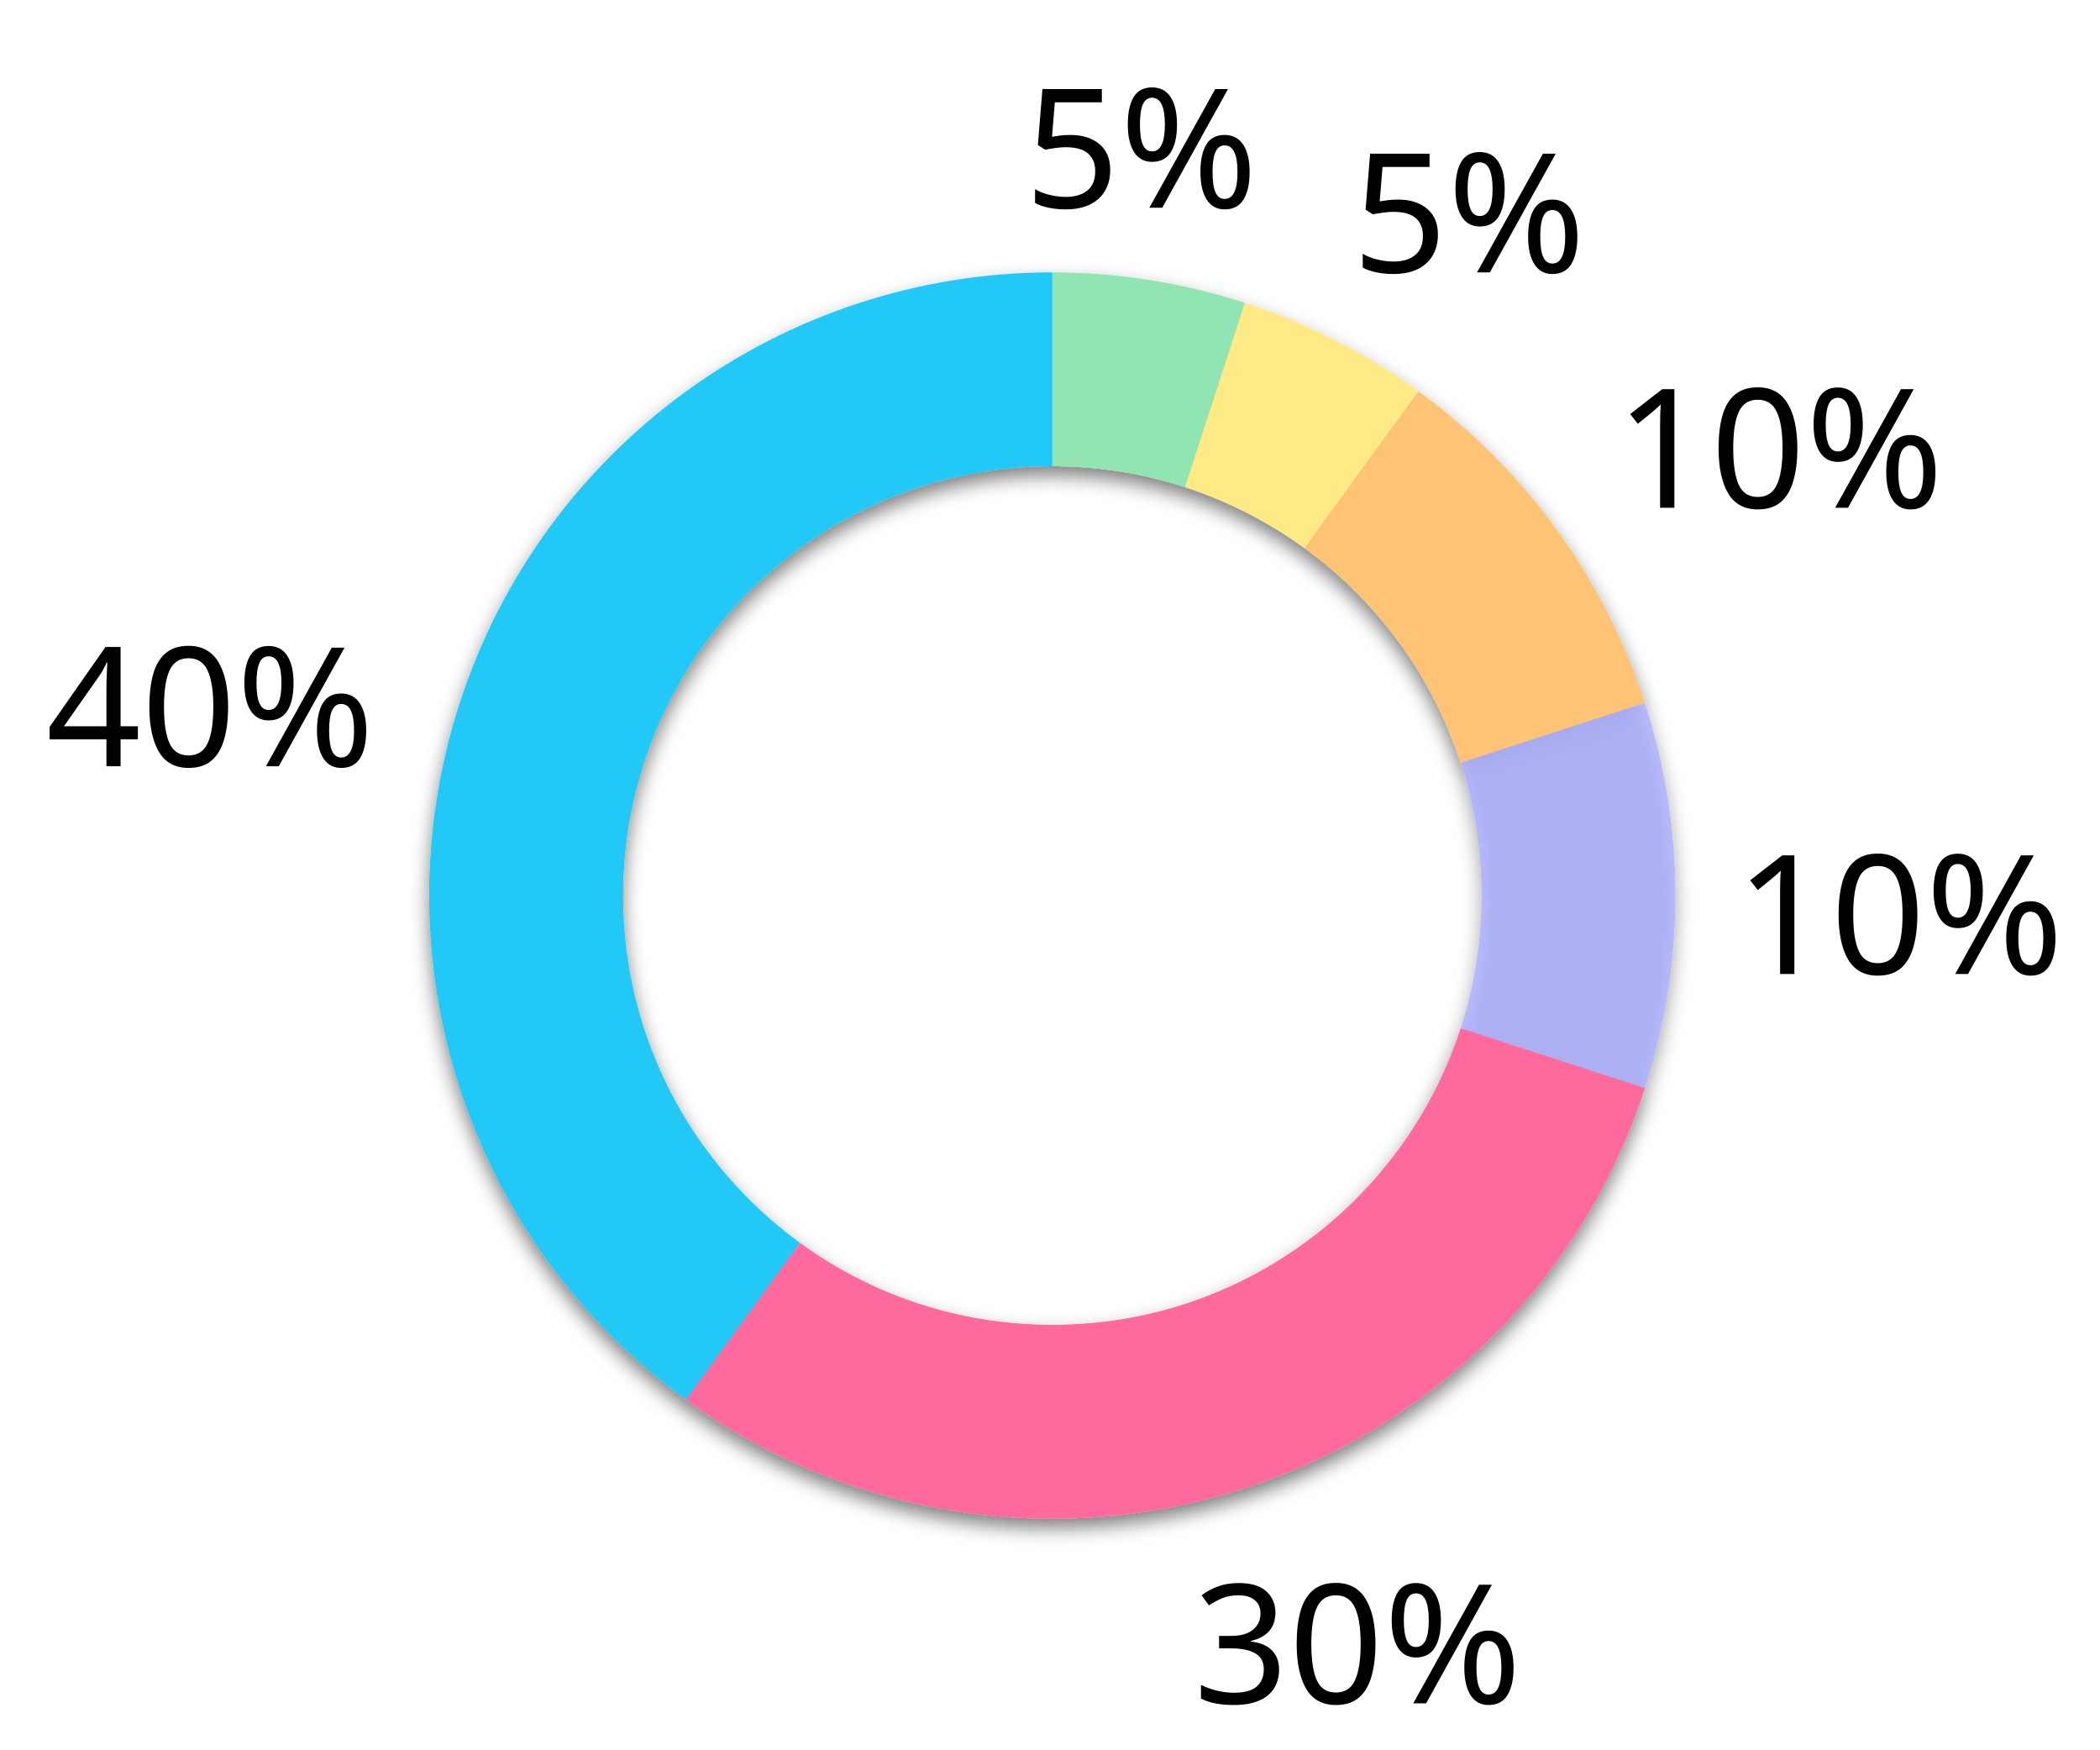
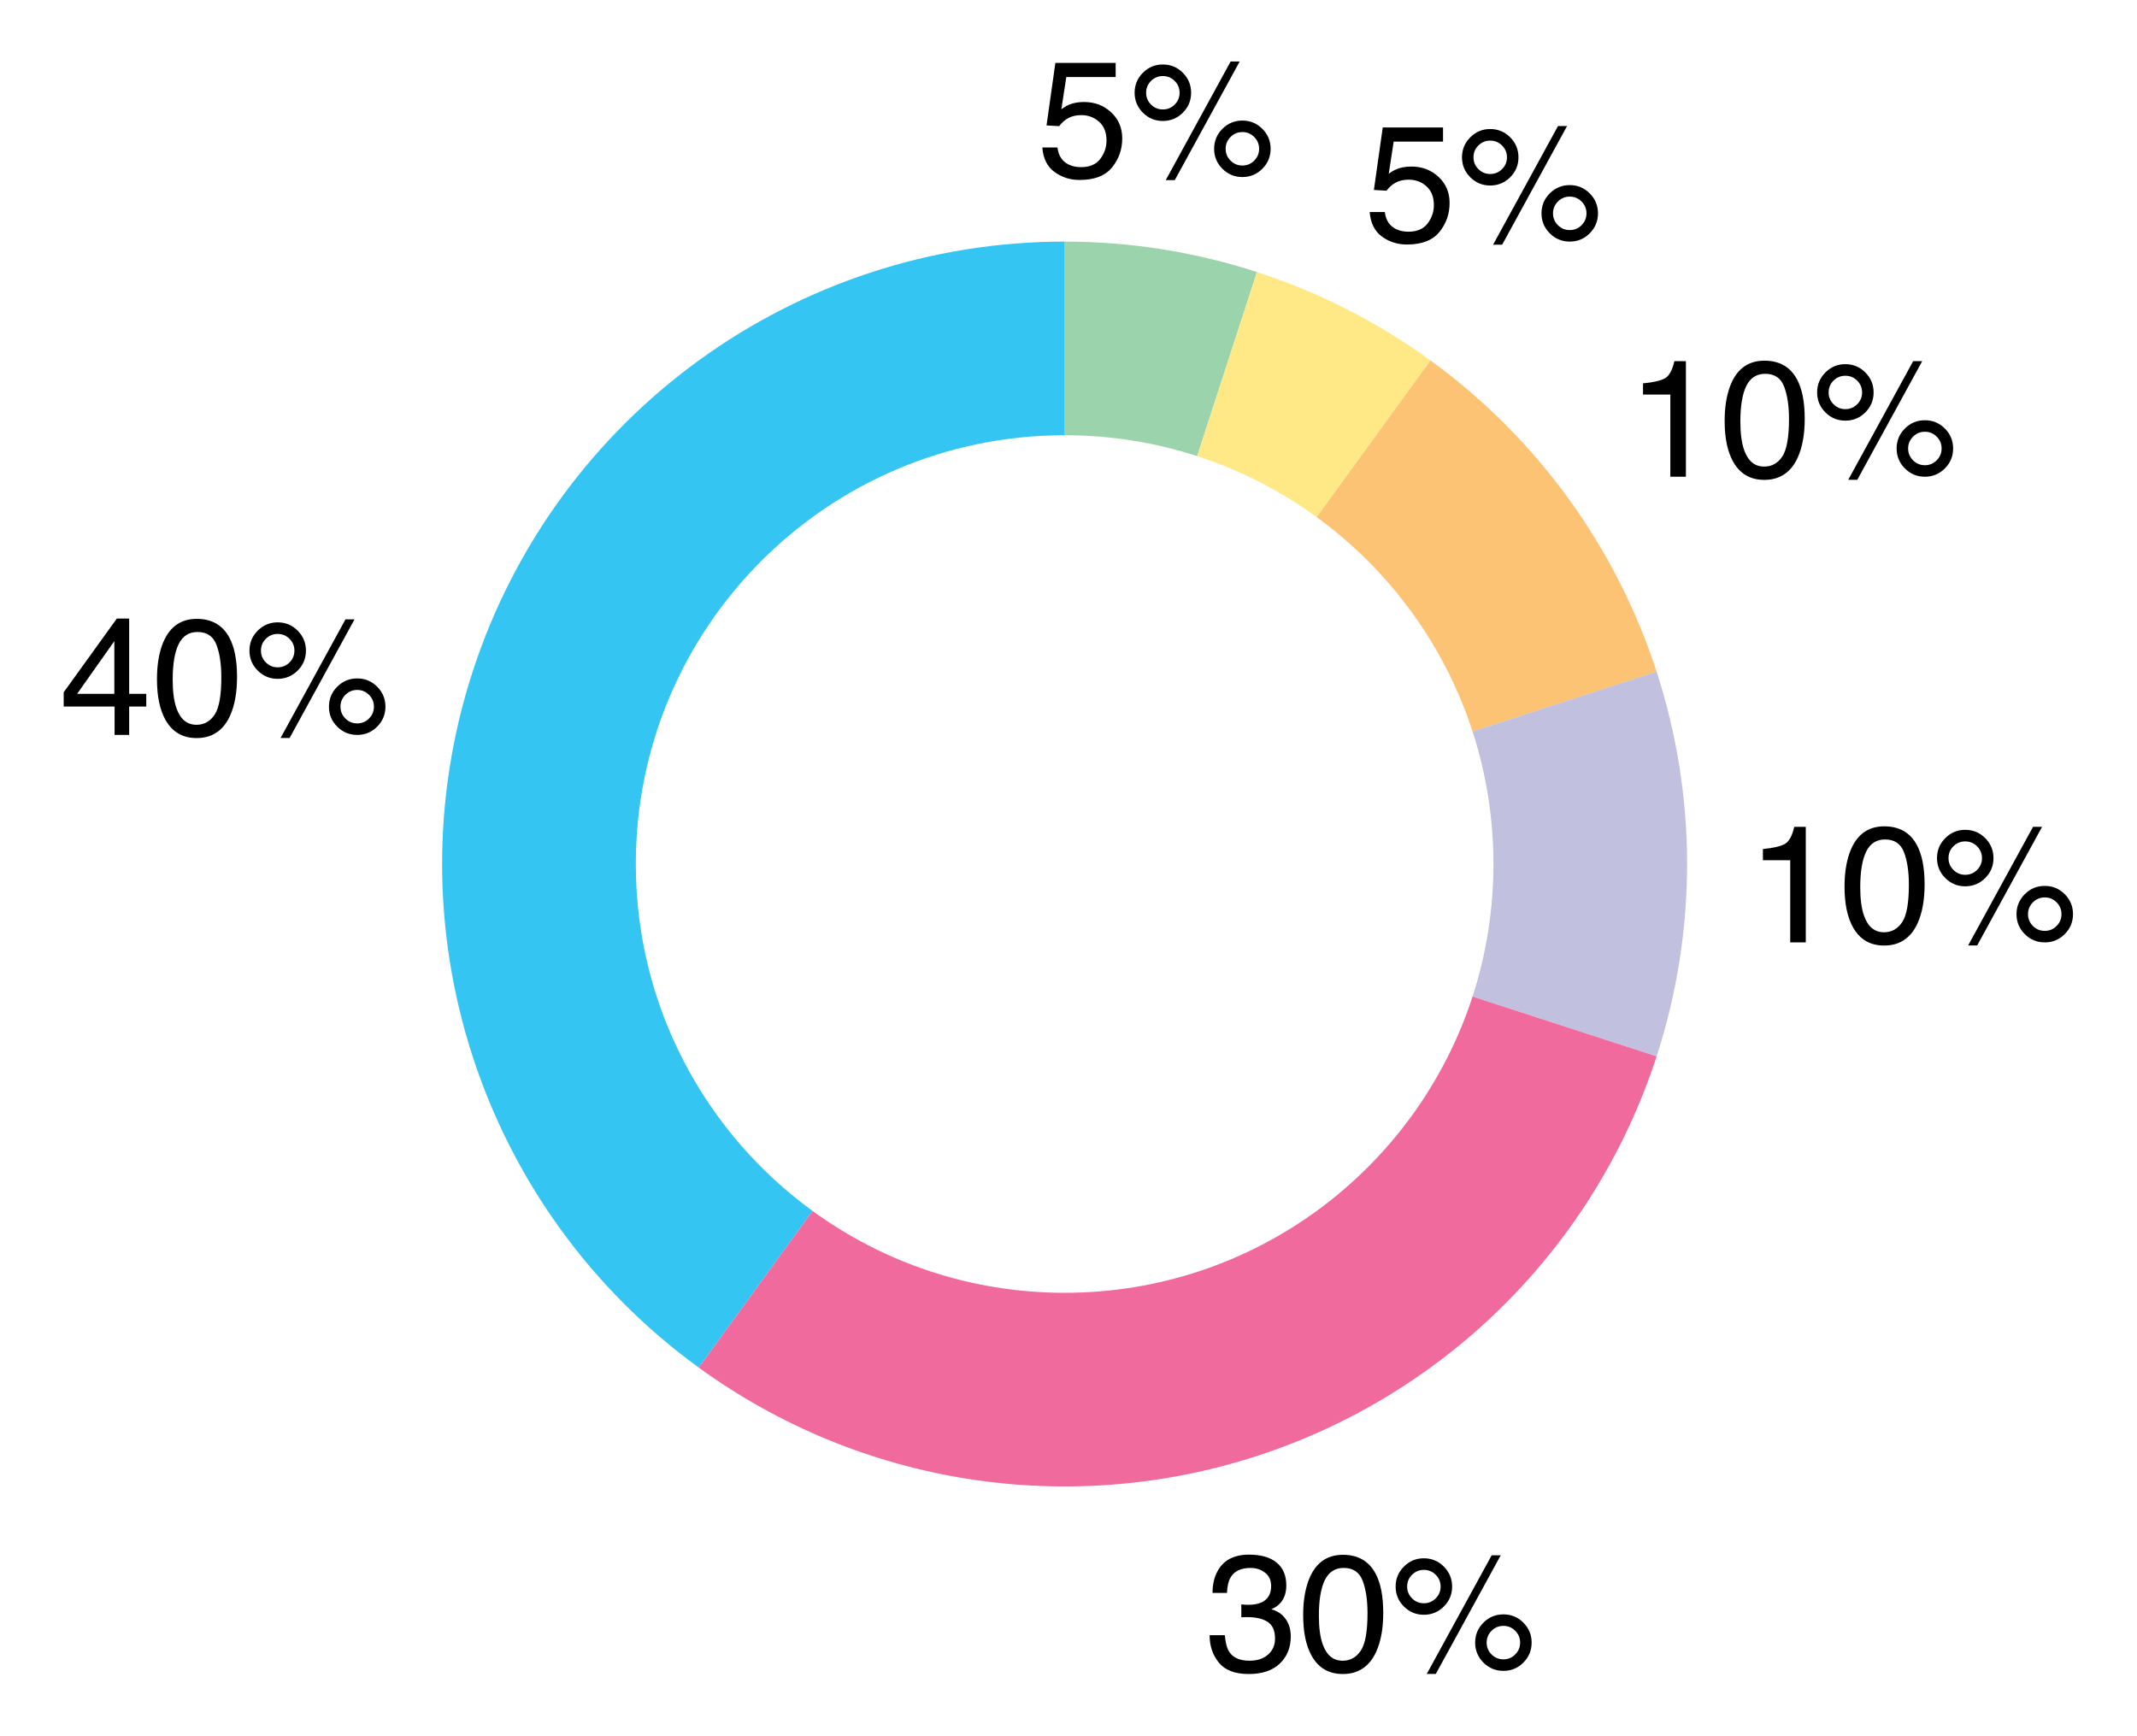
- <svg xmlns="http://www.w3.org/2000/svg" version="1.1" id="Layer_1" x="0px" y="0px" width="455px" height="379px" viewBox="0 0 455 379" enable-background="new 0 0 455 379" xml:space="preserve">
-   <filter x="-2.6%" y="-1.8%" width="105.5%" height="105.2%" filterUnits="objectBoundingBox" id="filter-1">
-     <feOffset dx="0" dy="2" in="SourceAlpha" result="shadowOffsetOuter1" />
-     <feGaussianBlur in="shadowOffsetOuter1" result="shadowBlurOuter1" stdDeviation="2" />
-     <feColorMatrix type="matrix" in="shadowBlurOuter1" result="shadowMatrixOuter1" values="0 0 0 0 0   0 0 0 0 0   0 0 0 0 0  0 0 0 0.5 0">
- 		</feColorMatrix>
-     <feMerge>
-       <feMergeNode in="shadowMatrixOuter1" />
-       <feMergeNode in="SourceGraphic" />
-     </feMerge>
-   </filter>
-   <g id="Page-1">
-     <g id="pie">
-       <g id="pie-2017-07-08-07-07-49" transform="translate(92, 59)" filter="url(#filter-1)">
-         <path fill="#91E5B2" d="M136,42V0c14.166,0,28.244,2.229,41.717,6.607l-12.971,39.92C155.693,43.588,146.032,42,136,42z" />
-         <path fill="#FFEA86" d="M164.746,46.528l12.971-39.92c13.474,4.377,26.174,10.849,37.634,19.175l-24.683,33.973     C182.857,54.072,174.129,49.574,164.746,46.528z" />
-         <path fill="#FFC374" d="M190.668,59.756l24.683-33.973c23.064,16.757,40.232,40.386,49.042,67.5l-39.921,12.971     C218.349,87.396,206.364,71.18,190.668,59.756z" />
-         <g>
-           <path opacity="0.717" fill="#A4A8FF" d="M224.472,163.746l39.921,12.971c8.81-27.113,8.81-56.32,0-83.434l-39.921,12.971      C227.411,115.306,229,124.968,229,135S227.411,154.693,224.472,163.746z" />
-         </g>
-         <path fill="#24C9F7" d="M81.332,210.244l-24.683,33.973C9.333,209.84-10.466,148.906,7.607,93.283C25.68,37.66,77.515,0,136,0v42     c-51.362,0-93,41.638-93,93C43,165.932,58.101,193.336,81.332,210.244z" />
-         <path fill="#FF6A9E" d="M224.472,163.746l39.921,12.971c-13.354,41.1-45.576,73.322-86.676,86.676     c-41.099,13.354-86.107,6.226-121.068-19.176l24.683-33.973C96.677,221.412,115.569,228,136,228     C177.33,228,212.363,201.039,224.472,163.746z" />
-       </g>
-       <text transform="matrix(1 0 0 1 10 166)" font-family="'SourceSansPro-Bold'" font-size="36">40%</text>
-       <text transform="matrix(1 0 0 1 222 45)" font-family="'SourceSansPro-Bold'" font-size="36">5%</text>
-       <text transform="matrix(1 0 0 1 293 59)" font-family="'SourceSansPro-Bold'" font-size="36">5%</text>
-       <text transform="matrix(1 0 0 1 350 110)" font-family="'SourceSansPro-Bold'" font-size="36">10%</text>
-       <text transform="matrix(1 0 0 1 376 211)" font-family="'SourceSansPro-Bold'" font-size="36">10%</text>
-       <text transform="matrix(1 0 0 1 258.5879 369)" font-family="'SourceSansPro-Bold'" font-size="36">30%</text>
-     </g>
+ <svg xmlns="http://www.w3.org/2000/svg" xmlns:xlink="http://www.w3.org/1999/xlink" version="1.1" id="Layer_1" x="0px" y="0px" width="463.477px" height="376.481px" viewBox="0 0 463.477 376.481" enable-background="new 0 0 463.477 376.481" xml:space="preserve">
+   <g>
+     <defs>
+       <path id="SVGID_1_" d="M230.897,94.4v-42c14.166,0,28.244,2.229,41.717,6.607l-12.971,39.92    C250.591,95.988,240.93,94.4,230.897,94.4z" />
+     </defs>
+     <clipPath id="SVGID_2_">
+       <use xlink:href="#SVGID_1_" overflow="visible" />
+     </clipPath>
+     <rect x="225.897" y="47.4" clip-path="url(#SVGID_2_)" fill="#9BD3AD" width="51.717" height="56.527" />
+   </g>
+   <g>
+     <defs>
+       <path id="SVGID_3_" d="M259.644,98.928l12.971-39.92c13.475,4.377,26.174,10.849,37.634,19.175l-24.683,33.973    C277.755,106.472,269.026,101.974,259.644,98.928z" />
+     </defs>
+     <clipPath id="SVGID_4_">
+       <use xlink:href="#SVGID_3_" overflow="visible" />
+     </clipPath>
+     <rect x="254.644" y="54.008" clip-path="url(#SVGID_4_)" fill="#FEE986" width="60.604" height="63.148" />
+   </g>
+   <g>
+     <defs>
+       <path id="SVGID_5_" d="M285.565,112.156l24.683-33.973c23.064,16.757,40.232,40.386,49.042,67.5l-39.921,12.971    C313.246,139.796,301.262,123.58,285.565,112.156z" />
+     </defs>
+     <clipPath id="SVGID_6_">
+       <use xlink:href="#SVGID_5_" overflow="visible" />
+     </clipPath>
+     <rect x="280.565" y="73.183" clip-path="url(#SVGID_6_)" fill="#FDC375" width="83.725" height="90.471" />
+   </g>
+   <g>
+     <defs>
+       <path id="SVGID_7_" d="M319.369,216.146l39.921,12.971c8.811-27.113,8.811-56.32,0-83.434l-39.921,12.971    c2.939,9.052,4.528,18.714,4.528,28.746S322.309,207.093,319.369,216.146z" />
+     </defs>
+     <clipPath id="SVGID_8_">
+       <use xlink:href="#SVGID_7_" overflow="visible" />
+     </clipPath>
+     <rect x="314.369" y="140.683" opacity="0.717" clip-path="url(#SVGID_8_)" fill="#A8A7D3" width="56.528" height="93.434" />
+   </g>
+   <g>
+     <defs>
+       <path id="SVGID_9_" d="M176.229,262.644l-24.683,33.973c-47.316-34.377-67.115-95.311-49.042-150.934    C120.578,90.06,172.413,52.4,230.897,52.4v42c-51.362,0-93,41.638-93,93C137.897,218.332,152.999,245.736,176.229,262.644z" />
+     </defs>
+     <clipPath id="SVGID_10_">
+       <use xlink:href="#SVGID_9_" overflow="visible" />
+     </clipPath>
+     <rect x="90.888" y="47.4" clip-path="url(#SVGID_10_)" fill="#34C5F3" width="145.01" height="254.217" />
+   </g>
+   <g>
+     <defs>
+       <path id="SVGID_11_" d="M319.369,216.146l39.921,12.971c-13.354,41.101-45.575,73.322-86.676,86.676    c-41.099,13.354-86.106,6.227-121.068-19.176l24.683-33.973c15.345,11.168,34.237,17.756,54.668,17.756    C272.228,280.4,307.261,253.439,319.369,216.146z" />
+     </defs>
+     <clipPath id="SVGID_12_">
+       <use xlink:href="#SVGID_11_" overflow="visible" />
+     </clipPath>
+     <rect x="146.546" y="211.146" clip-path="url(#SVGID_12_)" fill="#F16A9D" width="217.744" height="116.256" />
+   </g>
+   <g>
+     <path d="M24.851,159.4v-6.152H13.812v-3.094l11.531-15.996h2.672v16.33h3.709v2.76h-3.709v6.152H24.851z M24.798,150.488v-11.434   l-8.068,11.434H24.798z" />
+     <path d="M49.724,138.253c1.125,2.074,1.688,4.916,1.688,8.525c0,3.422-0.51,6.252-1.529,8.49c-1.477,3.211-3.891,4.816-7.242,4.816   c-3.023,0-5.273-1.312-6.75-3.938c-1.23-2.191-1.846-5.133-1.846-8.824c0-2.859,0.369-5.314,1.107-7.365   c1.383-3.82,3.885-5.73,7.506-5.73C45.915,134.228,48.271,135.57,49.724,138.253z M46.54,155.023   c0.974-1.453,1.461-4.16,1.461-8.121c0-2.859-0.353-5.212-1.057-7.058s-2.072-2.769-4.102-2.769c-1.867,0-3.231,0.876-4.094,2.628   s-1.294,4.333-1.294,7.743c0,2.566,0.276,4.629,0.828,6.188c0.845,2.379,2.289,3.568,4.331,3.568   C44.256,157.203,45.565,156.476,46.54,155.023z" />
+     <path d="M64.56,136.786c1.195,1.201,1.793,2.646,1.793,4.333s-0.598,3.129-1.793,4.324s-2.643,1.793-4.342,1.793   c-1.688,0-3.129-0.598-4.324-1.793s-1.793-2.637-1.793-4.324s0.598-3.132,1.793-4.333s2.637-1.802,4.324-1.802   C61.917,134.984,63.364,135.584,64.56,136.786z M62.793,143.676c0.709-0.709,1.063-1.562,1.063-2.558s-0.354-1.849-1.063-2.558   s-1.567-1.063-2.575-1.063c-0.996,0-1.849,0.352-2.558,1.055s-1.063,1.559-1.063,2.566c0,0.996,0.354,1.849,1.063,2.558   s1.562,1.063,2.558,1.063C61.226,144.74,62.084,144.385,62.793,143.676z M74.931,134.333h1.962l-14.08,25.734h-1.962   L74.931,134.333z M81.804,148.944c1.195,1.196,1.793,2.641,1.793,4.33c0,1.69-0.598,3.134-1.793,4.33   c-1.195,1.197-2.637,1.796-4.324,1.796c-1.699,0-3.146-0.599-4.342-1.796c-1.195-1.196-1.793-2.64-1.793-4.33   c0-1.689,0.598-3.134,1.793-4.33c1.195-1.197,2.643-1.796,4.342-1.796C79.167,147.148,80.608,147.747,81.804,148.944z    M80.037,155.837c0.709-0.71,1.063-1.564,1.063-2.563c0-0.998-0.354-1.853-1.063-2.563s-1.562-1.066-2.558-1.066   c-1.008,0-1.866,0.355-2.575,1.066s-1.063,1.565-1.063,2.563c0,0.999,0.354,1.854,1.063,2.563c0.709,0.711,1.567,1.066,2.575,1.066   C78.476,156.904,79.328,156.548,80.037,155.837z" />
+   </g>
+   <g>
+     <path d="M229.345,31.984c0.211,1.805,1.049,3.053,2.514,3.744c0.75,0.352,1.617,0.527,2.602,0.527c1.875,0,3.264-0.598,4.166-1.793   s1.354-2.52,1.354-3.973c0-1.758-0.536-3.117-1.608-4.078s-2.358-1.441-3.858-1.441c-1.09,0-2.024,0.211-2.804,0.633   s-1.444,1.008-1.995,1.758l-2.742-0.158l1.917-13.553h13.077v3.059h-10.705l-1.072,6.996c0.586-0.445,1.143-0.779,1.67-1.002   c0.938-0.387,2.021-0.58,3.252-0.58c2.309,0,4.266,0.744,5.871,2.232s2.408,3.375,2.408,5.66c0,2.379-0.735,4.477-2.206,6.293   s-3.817,2.725-7.04,2.725c-2.051,0-3.864-0.577-5.44-1.731s-2.458-2.927-2.646-5.317H229.345z" />
+     <path d="M256.538,15.786c1.195,1.201,1.793,2.646,1.793,4.333s-0.598,3.129-1.793,4.324s-2.643,1.793-4.342,1.793   c-1.688,0-3.129-0.598-4.324-1.793s-1.793-2.637-1.793-4.324s0.598-3.132,1.793-4.333s2.637-1.802,4.324-1.802   C253.896,13.984,255.343,14.584,256.538,15.786z M254.771,22.676c0.709-0.709,1.063-1.562,1.063-2.558s-0.354-1.849-1.063-2.558   s-1.567-1.063-2.575-1.063c-0.996,0-1.849,0.352-2.558,1.055s-1.063,1.559-1.063,2.566c0,0.996,0.354,1.849,1.063,2.558   s1.562,1.063,2.558,1.063C253.204,23.74,254.062,23.385,254.771,22.676z M266.909,13.333h1.962l-14.08,25.734h-1.962   L266.909,13.333z M273.782,27.944c1.195,1.196,1.793,2.641,1.793,4.33c0,1.69-0.598,3.134-1.793,4.33   c-1.195,1.197-2.637,1.796-4.324,1.796c-1.699,0-3.146-0.599-4.342-1.796c-1.195-1.196-1.793-2.64-1.793-4.33   c0-1.689,0.598-3.134,1.793-4.33c1.195-1.197,2.643-1.796,4.342-1.796C271.146,26.148,272.587,26.747,273.782,27.944z    M272.016,34.837c0.709-0.71,1.063-1.564,1.063-2.563c0-0.998-0.354-1.853-1.063-2.563s-1.562-1.066-2.558-1.066   c-1.008,0-1.866,0.355-2.575,1.066s-1.063,1.565-1.063,2.563c0,0.999,0.354,1.854,1.063,2.563c0.709,0.711,1.567,1.066,2.575,1.066   C270.454,35.904,271.307,35.548,272.016,34.837z" />
+   </g>
+   <g>
+     <path d="M300.345,45.984c0.211,1.805,1.049,3.053,2.514,3.744c0.75,0.352,1.617,0.527,2.602,0.527c1.875,0,3.264-0.598,4.166-1.793   s1.354-2.52,1.354-3.973c0-1.758-0.536-3.117-1.608-4.078s-2.358-1.441-3.858-1.441c-1.09,0-2.024,0.211-2.804,0.633   s-1.444,1.008-1.995,1.758l-2.742-0.158l1.917-13.553h13.077v3.059h-10.705l-1.072,6.996c0.586-0.445,1.143-0.779,1.67-1.002   c0.938-0.387,2.021-0.58,3.252-0.58c2.309,0,4.266,0.744,5.871,2.232s2.408,3.375,2.408,5.66c0,2.379-0.735,4.477-2.206,6.293   s-3.817,2.725-7.04,2.725c-2.051,0-3.864-0.577-5.44-1.731s-2.458-2.927-2.646-5.317H300.345z" />
+     <path d="M327.538,29.786c1.195,1.201,1.793,2.646,1.793,4.333s-0.598,3.129-1.793,4.324s-2.643,1.793-4.342,1.793   c-1.688,0-3.129-0.598-4.324-1.793s-1.793-2.637-1.793-4.324s0.598-3.132,1.793-4.333s2.637-1.802,4.324-1.802   C324.896,27.984,326.343,28.584,327.538,29.786z M325.771,36.676c0.709-0.709,1.063-1.562,1.063-2.558s-0.354-1.849-1.063-2.558   s-1.567-1.063-2.575-1.063c-0.996,0-1.849,0.352-2.558,1.055s-1.063,1.559-1.063,2.566c0,0.996,0.354,1.849,1.063,2.558   s1.562,1.063,2.558,1.063C324.204,37.74,325.062,37.385,325.771,36.676z M337.909,27.333h1.962l-14.08,25.734h-1.962   L337.909,27.333z M344.782,41.944c1.195,1.196,1.793,2.641,1.793,4.33c0,1.69-0.598,3.134-1.793,4.33   c-1.195,1.197-2.637,1.796-4.324,1.796c-1.699,0-3.146-0.599-4.342-1.796c-1.195-1.196-1.793-2.64-1.793-4.33   c0-1.689,0.598-3.134,1.793-4.33c1.195-1.197,2.643-1.796,4.342-1.796C342.146,40.148,343.587,40.747,344.782,41.944z    M343.016,48.837c0.709-0.71,1.063-1.564,1.063-2.563c0-0.998-0.354-1.853-1.063-2.563s-1.562-1.066-2.558-1.066   c-1.008,0-1.866,0.355-2.575,1.066s-1.063,1.565-1.063,2.563c0,0.999,0.354,1.854,1.063,2.563c0.709,0.711,1.567,1.066,2.575,1.066   C341.454,49.904,342.307,49.548,343.016,48.837z" />
+   </g>
+   <g>
+     <path d="M356.343,85.576V83.15c2.285-0.223,3.879-0.595,4.781-1.116s1.576-1.755,2.021-3.7h2.496V103.4h-3.375V85.576H356.343z" />
+     <path d="M389.724,82.253c1.125,2.074,1.688,4.916,1.688,8.525c0,3.422-0.51,6.252-1.529,8.49c-1.477,3.211-3.891,4.816-7.242,4.816   c-3.023,0-5.273-1.312-6.75-3.938c-1.23-2.191-1.846-5.133-1.846-8.824c0-2.859,0.369-5.314,1.107-7.365   c1.383-3.82,3.885-5.73,7.506-5.73C385.915,78.228,388.271,79.57,389.724,82.253z M386.54,99.023   c0.974-1.453,1.461-4.16,1.461-8.121c0-2.859-0.353-5.212-1.057-7.058s-2.072-2.769-4.102-2.769c-1.867,0-3.232,0.876-4.095,2.628   s-1.294,4.333-1.294,7.743c0,2.566,0.275,4.629,0.828,6.188c0.845,2.379,2.289,3.568,4.33,3.568   C384.257,101.203,385.565,100.476,386.54,99.023z" />
+     <path d="M404.56,80.786c1.195,1.201,1.793,2.646,1.793,4.333s-0.598,3.129-1.793,4.324s-2.643,1.793-4.342,1.793   c-1.688,0-3.129-0.598-4.324-1.793s-1.793-2.637-1.793-4.324s0.598-3.132,1.793-4.333s2.637-1.802,4.324-1.802   C401.917,78.984,403.364,79.584,404.56,80.786z M402.793,87.676c0.709-0.709,1.063-1.562,1.063-2.558s-0.354-1.849-1.063-2.558   s-1.567-1.063-2.575-1.063c-0.996,0-1.849,0.352-2.558,1.055s-1.063,1.559-1.063,2.566c0,0.996,0.354,1.849,1.063,2.558   s1.562,1.063,2.558,1.063C401.226,88.74,402.084,88.385,402.793,87.676z M414.931,78.333h1.962l-14.08,25.734h-1.962   L414.931,78.333z M421.804,92.944c1.195,1.196,1.793,2.641,1.793,4.33c0,1.69-0.598,3.134-1.793,4.33   c-1.195,1.197-2.637,1.796-4.324,1.796c-1.699,0-3.146-0.599-4.342-1.796c-1.195-1.196-1.793-2.64-1.793-4.33   c0-1.689,0.598-3.134,1.793-4.33c1.195-1.197,2.643-1.796,4.342-1.796C419.167,91.148,420.608,91.747,421.804,92.944z    M420.037,99.837c0.709-0.71,1.063-1.564,1.063-2.563c0-0.998-0.354-1.853-1.063-2.563s-1.562-1.066-2.558-1.066   c-1.008,0-1.866,0.355-2.575,1.066s-1.063,1.565-1.063,2.563c0,0.999,0.354,1.854,1.063,2.563c0.709,0.711,1.567,1.066,2.575,1.066   C418.476,100.904,419.328,100.548,420.037,99.837z" />
+   </g>
+   <g>
+     <path d="M382.343,186.576v-2.426c2.285-0.223,3.879-0.595,4.781-1.116s1.576-1.755,2.021-3.7h2.496V204.4h-3.375v-17.824H382.343z" />
+     <path d="M415.724,183.253c1.125,2.074,1.688,4.916,1.688,8.525c0,3.422-0.51,6.252-1.529,8.49   c-1.477,3.211-3.891,4.816-7.242,4.816c-3.023,0-5.273-1.312-6.75-3.938c-1.23-2.191-1.846-5.133-1.846-8.824   c0-2.859,0.369-5.314,1.107-7.365c1.383-3.82,3.885-5.73,7.506-5.73C411.915,179.228,414.271,180.57,415.724,183.253z    M412.54,200.023c0.974-1.453,1.461-4.16,1.461-8.121c0-2.859-0.353-5.212-1.057-7.058s-2.072-2.769-4.102-2.769   c-1.867,0-3.232,0.876-4.095,2.628s-1.294,4.333-1.294,7.743c0,2.566,0.275,4.629,0.828,6.188c0.845,2.379,2.289,3.568,4.33,3.568   C410.257,202.203,411.565,201.476,412.54,200.023z" />
+     <path d="M430.56,181.786c1.195,1.201,1.793,2.646,1.793,4.333s-0.598,3.129-1.793,4.324s-2.643,1.793-4.342,1.793   c-1.688,0-3.129-0.598-4.324-1.793s-1.793-2.637-1.793-4.324s0.598-3.132,1.793-4.333s2.637-1.802,4.324-1.802   C427.917,179.984,429.364,180.584,430.56,181.786z M428.793,188.676c0.709-0.709,1.063-1.562,1.063-2.558s-0.354-1.849-1.063-2.558   s-1.567-1.063-2.575-1.063c-0.996,0-1.849,0.352-2.558,1.055s-1.063,1.559-1.063,2.566c0,0.996,0.354,1.849,1.063,2.558   s1.562,1.063,2.558,1.063C427.226,189.74,428.084,189.385,428.793,188.676z M440.931,179.333h1.962l-14.08,25.734h-1.962   L440.931,179.333z M447.804,193.944c1.195,1.196,1.793,2.641,1.793,4.33c0,1.69-0.598,3.134-1.793,4.33   c-1.195,1.197-2.637,1.796-4.324,1.796c-1.699,0-3.146-0.599-4.342-1.796c-1.195-1.196-1.793-2.64-1.793-4.33   c0-1.689,0.598-3.134,1.793-4.33c1.195-1.197,2.643-1.796,4.342-1.796C445.167,192.148,446.608,192.747,447.804,193.944z    M446.037,200.837c0.709-0.71,1.063-1.564,1.063-2.563c0-0.998-0.354-1.853-1.063-2.563s-1.562-1.066-2.558-1.066   c-1.008,0-1.866,0.355-2.575,1.066s-1.063,1.565-1.063,2.563c0,0.999,0.354,1.854,1.063,2.563c0.709,0.711,1.567,1.066,2.575,1.066   C444.476,201.904,445.328,201.548,446.037,200.837z" />
+   </g>
+   <g>
+     <path d="M264.359,360.633c-1.342-1.635-2.013-3.624-2.013-5.968h3.305c0.141,1.629,0.445,2.812,0.914,3.551   c0.82,1.324,2.303,1.986,4.447,1.986c1.664,0,3-0.445,4.008-1.336s1.512-2.039,1.512-3.445c0-1.734-0.53-2.947-1.591-3.639   s-2.534-1.037-4.421-1.037c-0.211,0-0.425,0.003-0.642,0.009s-0.437,0.015-0.659,0.026v-2.795c0.328,0.035,0.604,0.059,0.826,0.07   s0.463,0.018,0.721,0.018c1.184,0,2.156-0.188,2.918-0.562c1.336-0.656,2.004-1.828,2.004-3.516c0-1.254-0.445-2.221-1.336-2.9   s-1.928-1.02-3.111-1.02c-2.109,0-3.568,0.703-4.377,2.109c-0.445,0.773-0.697,1.875-0.756,3.305h-3.129   c0-1.875,0.375-3.469,1.125-4.781c1.289-2.344,3.557-3.516,6.803-3.516c2.566,0,4.553,0.571,5.959,1.714s2.109,2.798,2.109,4.966   c0,1.547-0.416,2.801-1.248,3.762c-0.516,0.598-1.184,1.066-2.004,1.406c1.324,0.363,2.358,1.063,3.103,2.101   s1.116,2.306,1.116,3.806c0,2.402-0.791,4.359-2.373,5.871s-3.826,2.268-6.732,2.268   C267.86,363.085,265.701,362.268,264.359,360.633z" />
+     <path d="M298.312,341.253c1.125,2.074,1.688,4.916,1.688,8.525c0,3.422-0.51,6.252-1.529,8.49   c-1.477,3.211-3.891,4.816-7.242,4.816c-3.023,0-5.273-1.312-6.75-3.938c-1.23-2.191-1.846-5.133-1.846-8.824   c0-2.859,0.369-5.314,1.107-7.365c1.383-3.82,3.885-5.73,7.506-5.73C294.503,337.228,296.858,338.57,298.312,341.253z    M295.128,358.023c0.974-1.453,1.461-4.16,1.461-8.121c0-2.859-0.353-5.212-1.057-7.058s-2.072-2.769-4.102-2.769   c-1.867,0-3.232,0.876-4.095,2.628s-1.294,4.333-1.294,7.743c0,2.566,0.275,4.629,0.828,6.188c0.845,2.379,2.289,3.568,4.33,3.568   C292.845,360.203,294.153,359.476,295.128,358.023z" />
+     <path d="M313.147,339.786c1.195,1.201,1.793,2.646,1.793,4.333s-0.598,3.129-1.793,4.324s-2.643,1.793-4.342,1.793   c-1.688,0-3.129-0.598-4.324-1.793s-1.793-2.637-1.793-4.324s0.598-3.132,1.793-4.333s2.637-1.802,4.324-1.802   C310.505,337.984,311.952,338.584,313.147,339.786z M311.381,346.676c0.709-0.709,1.063-1.562,1.063-2.558   s-0.354-1.849-1.063-2.558s-1.567-1.063-2.575-1.063c-0.996,0-1.849,0.352-2.558,1.055s-1.063,1.559-1.063,2.566   c0,0.996,0.354,1.849,1.063,2.558s1.562,1.063,2.558,1.063C309.813,347.74,310.672,347.385,311.381,346.676z M323.519,337.333   h1.962l-14.08,25.734h-1.962L323.519,337.333z M330.392,351.944c1.195,1.196,1.793,2.641,1.793,4.33c0,1.69-0.598,3.134-1.793,4.33   c-1.195,1.197-2.637,1.796-4.324,1.796c-1.699,0-3.146-0.599-4.342-1.796c-1.195-1.196-1.793-2.64-1.793-4.33   c0-1.689,0.598-3.134,1.793-4.33c1.195-1.197,2.643-1.796,4.342-1.796C327.755,350.148,329.196,350.747,330.392,351.944z    M328.625,358.837c0.709-0.71,1.063-1.564,1.063-2.563c0-0.998-0.354-1.853-1.063-2.563s-1.562-1.066-2.558-1.066   c-1.008,0-1.866,0.355-2.575,1.066s-1.063,1.565-1.063,2.563c0,0.999,0.354,1.854,1.063,2.563c0.709,0.711,1.567,1.066,2.575,1.066   C327.063,359.904,327.916,359.548,328.625,358.837z" />
  </g>
</svg>
